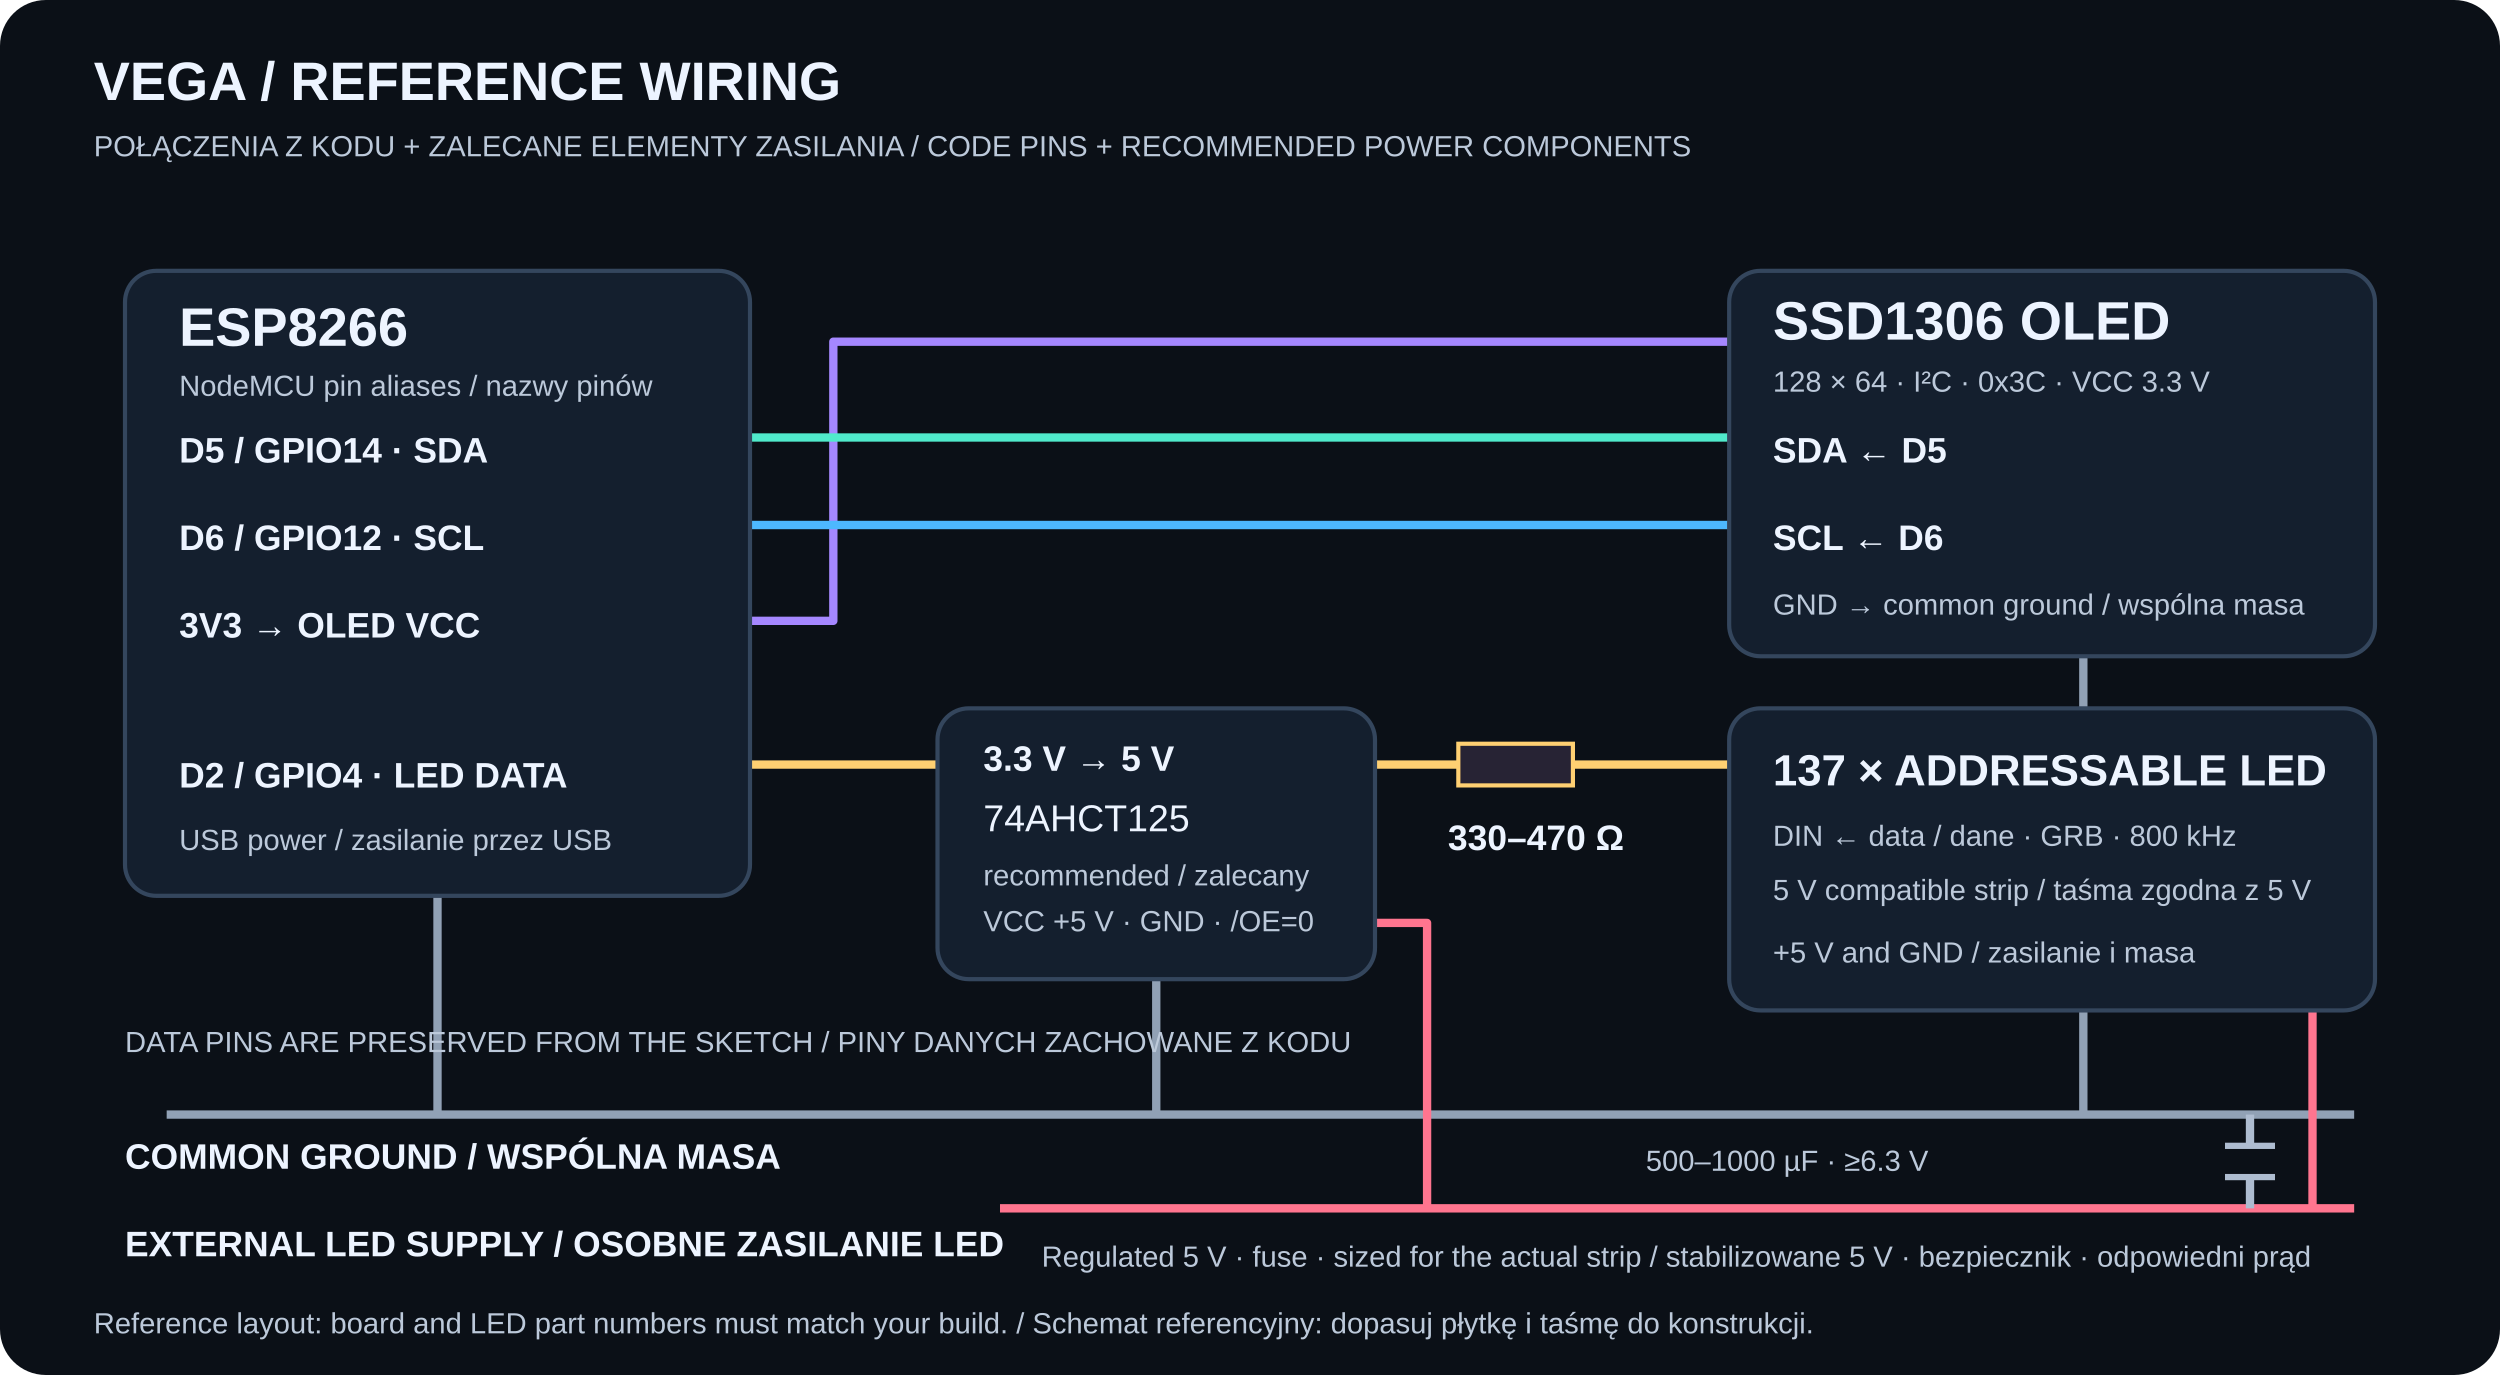
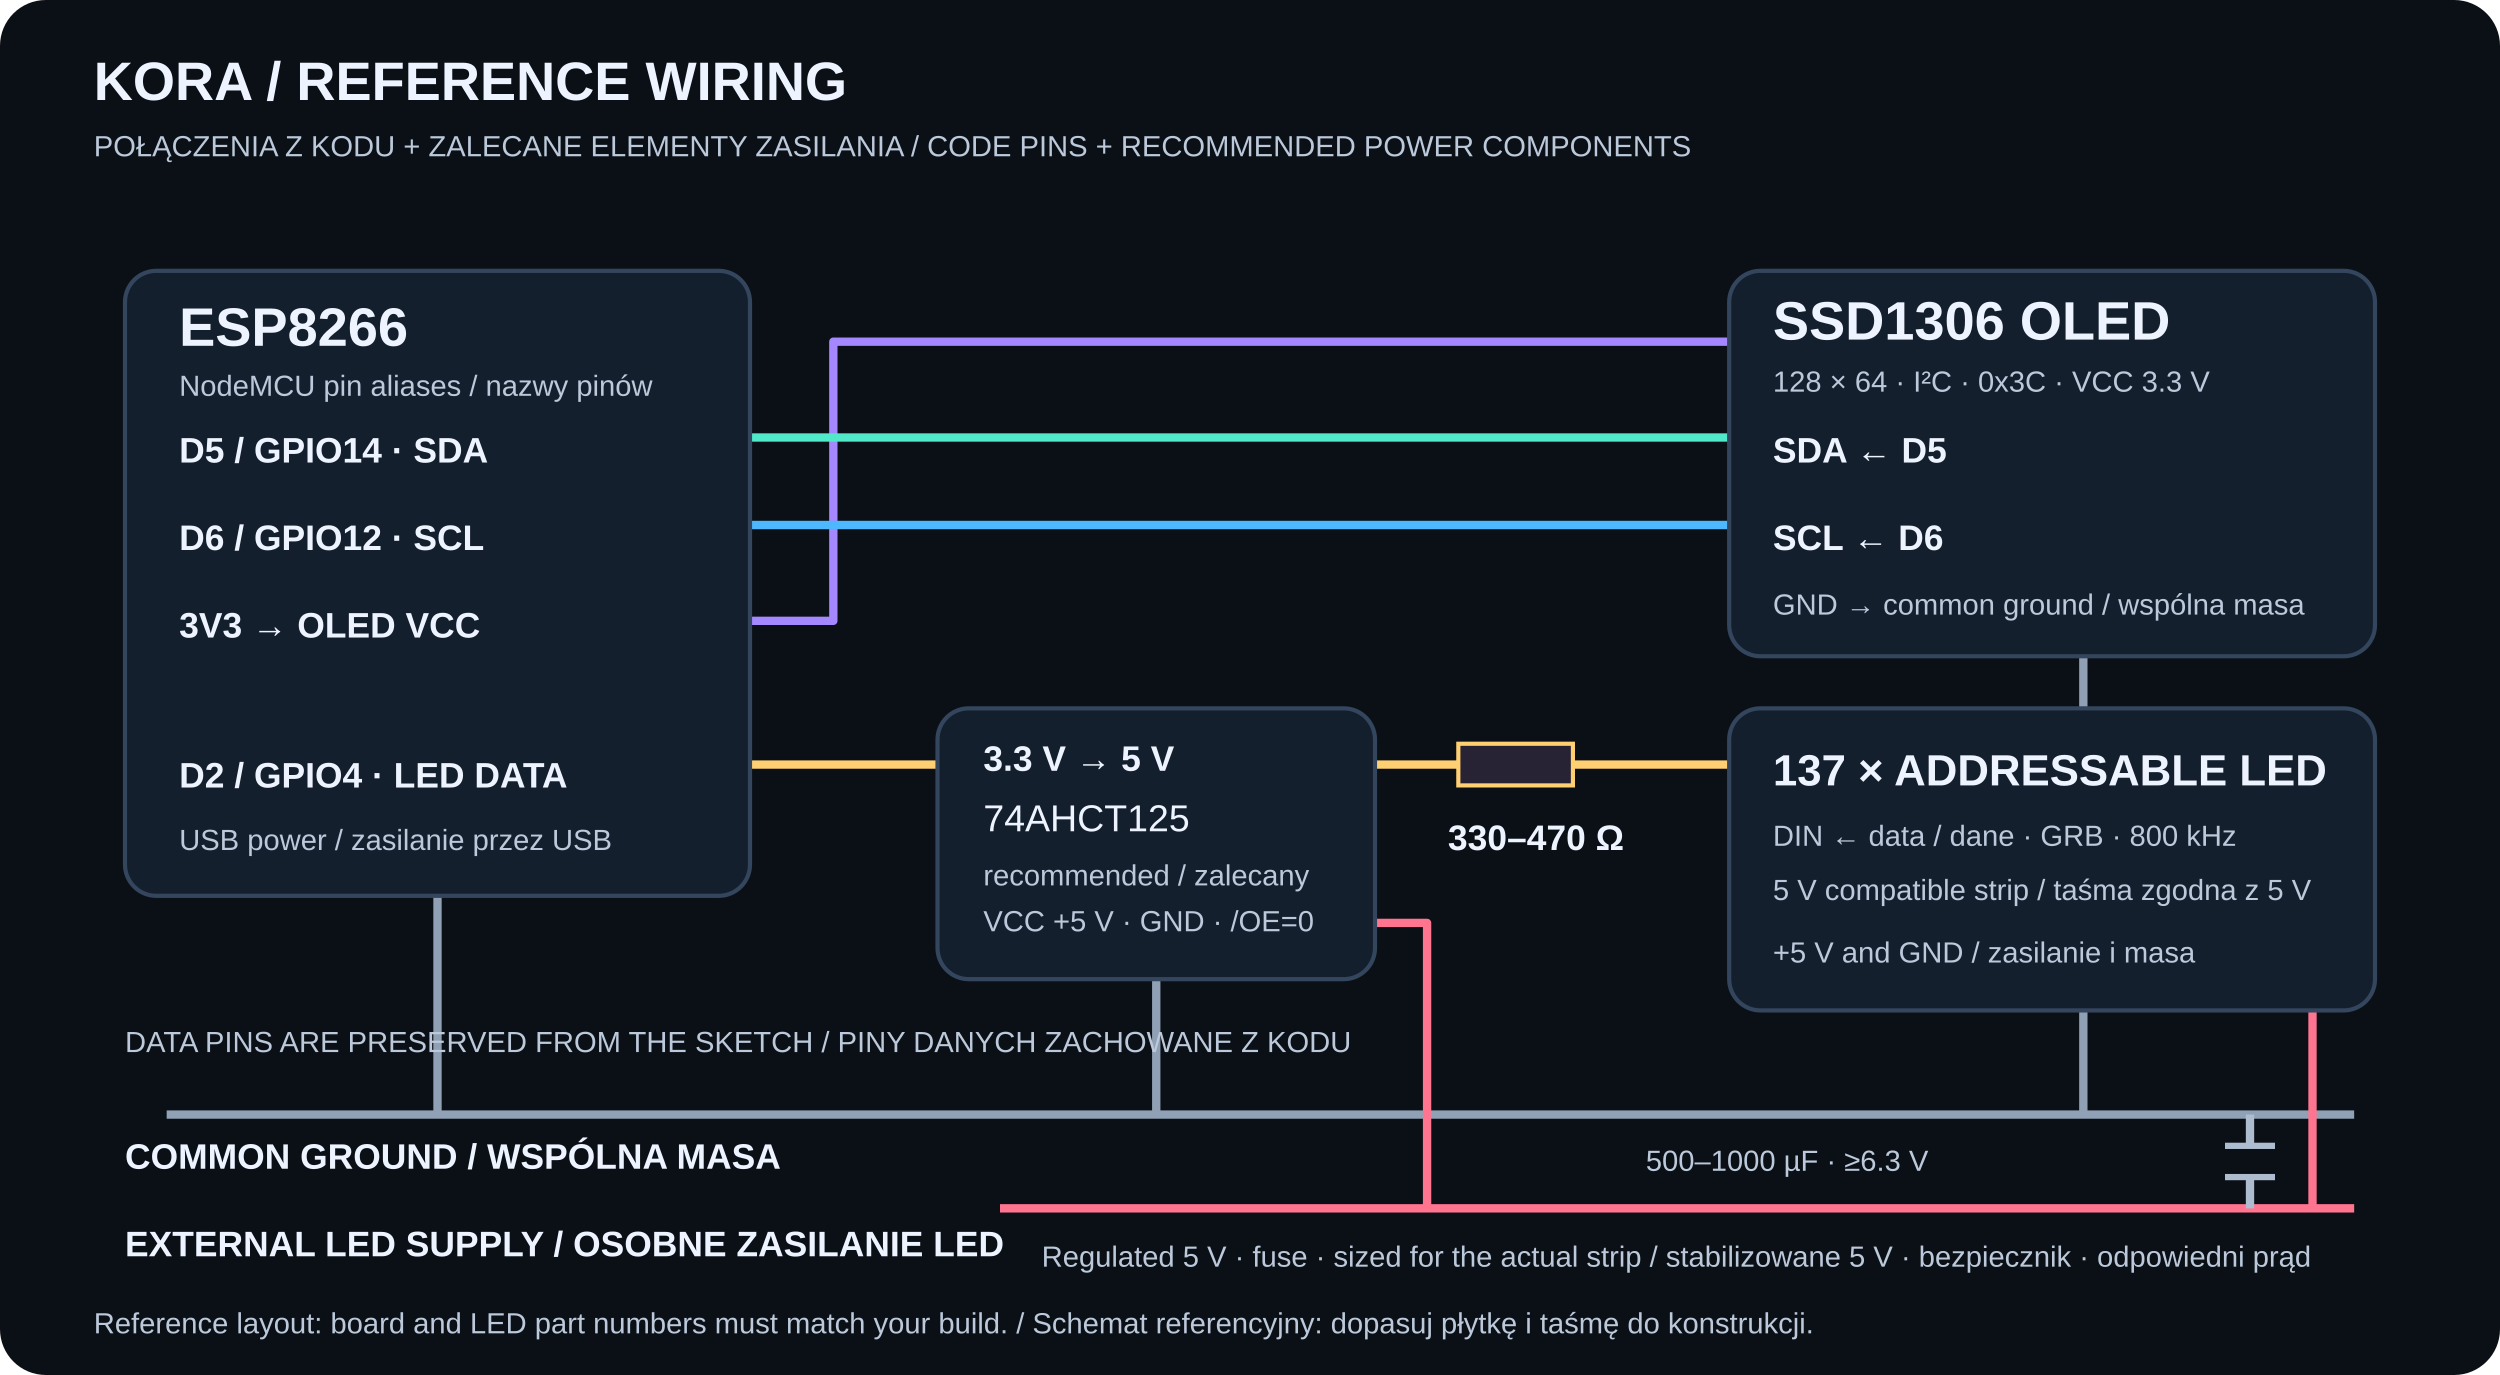
<svg xmlns="http://www.w3.org/2000/svg" viewBox="0 0 1200 660" role="img" aria-labelledby="title desc">
  <rect width="1200" height="660" rx="22" fill="#0b1017" />
  <style>text{font-family:Arial,sans-serif;fill:#edf4ff;font-size:18px}.sub{fill:#bcc9da;font-size:14px}.title{font-size:26px;font-weight:700}.pin{font-size:17px;font-weight:700}.wire{fill:none;stroke-width:4;stroke-linejoin:round}.box{fill:#141f2e;stroke:#34465d;stroke-width:2}</style>
-   <text x="45" y="48" class="title">VEGA / REFERENCE WIRING</text>
+   <text x="45" y="48" class="title">KORA / REFERENCE WIRING</text>
  <text x="45" y="75" class="sub">POŁĄCZENIA Z KODU + ZALECANE ELEMENTY ZASILANIA / CODE PINS + RECOMMENDED POWER COMPONENTS</text>
  <path class="wire" stroke="#a587ff" d="M360 298 H400 V164 H830" />
  <path class="wire" stroke="#50eacb" d="M360 210 H830" />
  <path class="wire" stroke="#4db8ff" d="M360 252 H830" />
  <path class="wire" stroke="#ffd072" d="M360 367 H450 M660 367 H700 M755 367 H830" />
  <path class="wire" stroke="#91a1b5" d="M80 535 H1130 M210 430 V535 M1000 315 V535 M555 470 V535" />
  <path class="wire" stroke="#ff758f" d="M480 580 H1130 M685 580 V443 H660 M1110 580 V485" />
  <rect class="box" x="60" y="130" width="300" height="300" rx="15" />
  <text x="86" y="166" class="title">ESP8266</text>
  <text x="86" y="190" class="sub">NodeMCU pin aliases / nazwy pinów</text>
  <text x="86" y="222" class="pin">D5 / GPIO14 · SDA</text>
  <text x="86" y="264" class="pin">D6 / GPIO12 · SCL</text>
  <text x="86" y="306" class="pin">3V3 → OLED VCC</text>
  <text x="86" y="378" class="pin">D2 / GPIO4 · LED DATA</text>
  <text x="86" y="408" class="sub">USB power / zasilanie przez USB</text>
  <rect class="box" x="830" y="130" width="310" height="185" rx="15" />
  <text x="851" y="163" class="title">SSD1306 OLED</text>
  <text x="851" y="188" class="sub">128 × 64 · I²C · 0x3C · VCC 3.3 V</text>
  <text x="851" y="222" class="pin">SDA ← D5</text>
  <text x="851" y="264" class="pin">SCL ← D6</text>
  <text x="851" y="295" class="sub">GND → common ground / wspólna masa</text>
  <rect class="box" x="450" y="340" width="210" height="130" rx="15" />
  <text x="472" y="370" class="pin">3.3 V → 5 V</text>
  <text x="472" y="399">74AHCT125</text>
  <text x="472" y="425" class="sub">recommended / zalecany</text>
  <text x="472" y="447" class="sub">VCC +5 V · GND · /OE=0</text>
  <rect x="700" y="357" width="55" height="20" fill="#272334" stroke="#ffd072" stroke-width="2" />
  <text x="695" y="408" class="pin">330–470 Ω</text>
  <rect class="box" x="830" y="340" width="310" height="145" rx="15" />
  <text x="851" y="377" class="title" style="font-size:21px">137 × ADDRESSABLE LED</text>
  <text x="851" y="406" class="sub">DIN ← data / dane · GRB · 800 kHz</text>
  <text x="851" y="432" class="sub">5 V compatible strip / taśma zgodna z 5 V</text>
  <text x="851" y="462" class="sub">+5 V and GND / zasilanie i masa</text>
  <text x="60" y="505" class="sub">DATA PINS ARE PRESERVED FROM THE SKETCH / PINY DANYCH ZACHOWANE Z KODU</text>
  <path class="wire" stroke="#aebcd0" d="M1080 535 V550 M1080 565 V580" />
  <path stroke="#aebcd0" stroke-width="3" d="M1068 550 H1092 M1068 565 H1092" />
  <text x="790" y="562" class="sub">500–1000 µF · ≥6.3 V</text>
  <text x="60" y="561" class="pin">COMMON GROUND / WSPÓLNA MASA</text>
  <text x="60" y="603" class="pin">EXTERNAL LED SUPPLY / OSOBNE ZASILANIE LED</text>
  <text x="500" y="608" class="sub">Regulated 5 V · fuse · sized for the actual strip / stabilizowane 5 V · bezpiecznik · odpowiedni prąd</text>
  <text x="45" y="640" class="sub">Reference layout: board and LED part numbers must match your build. / Schemat referencyjny: dopasuj płytkę i taśmę do konstrukcji.</text>
</svg>
